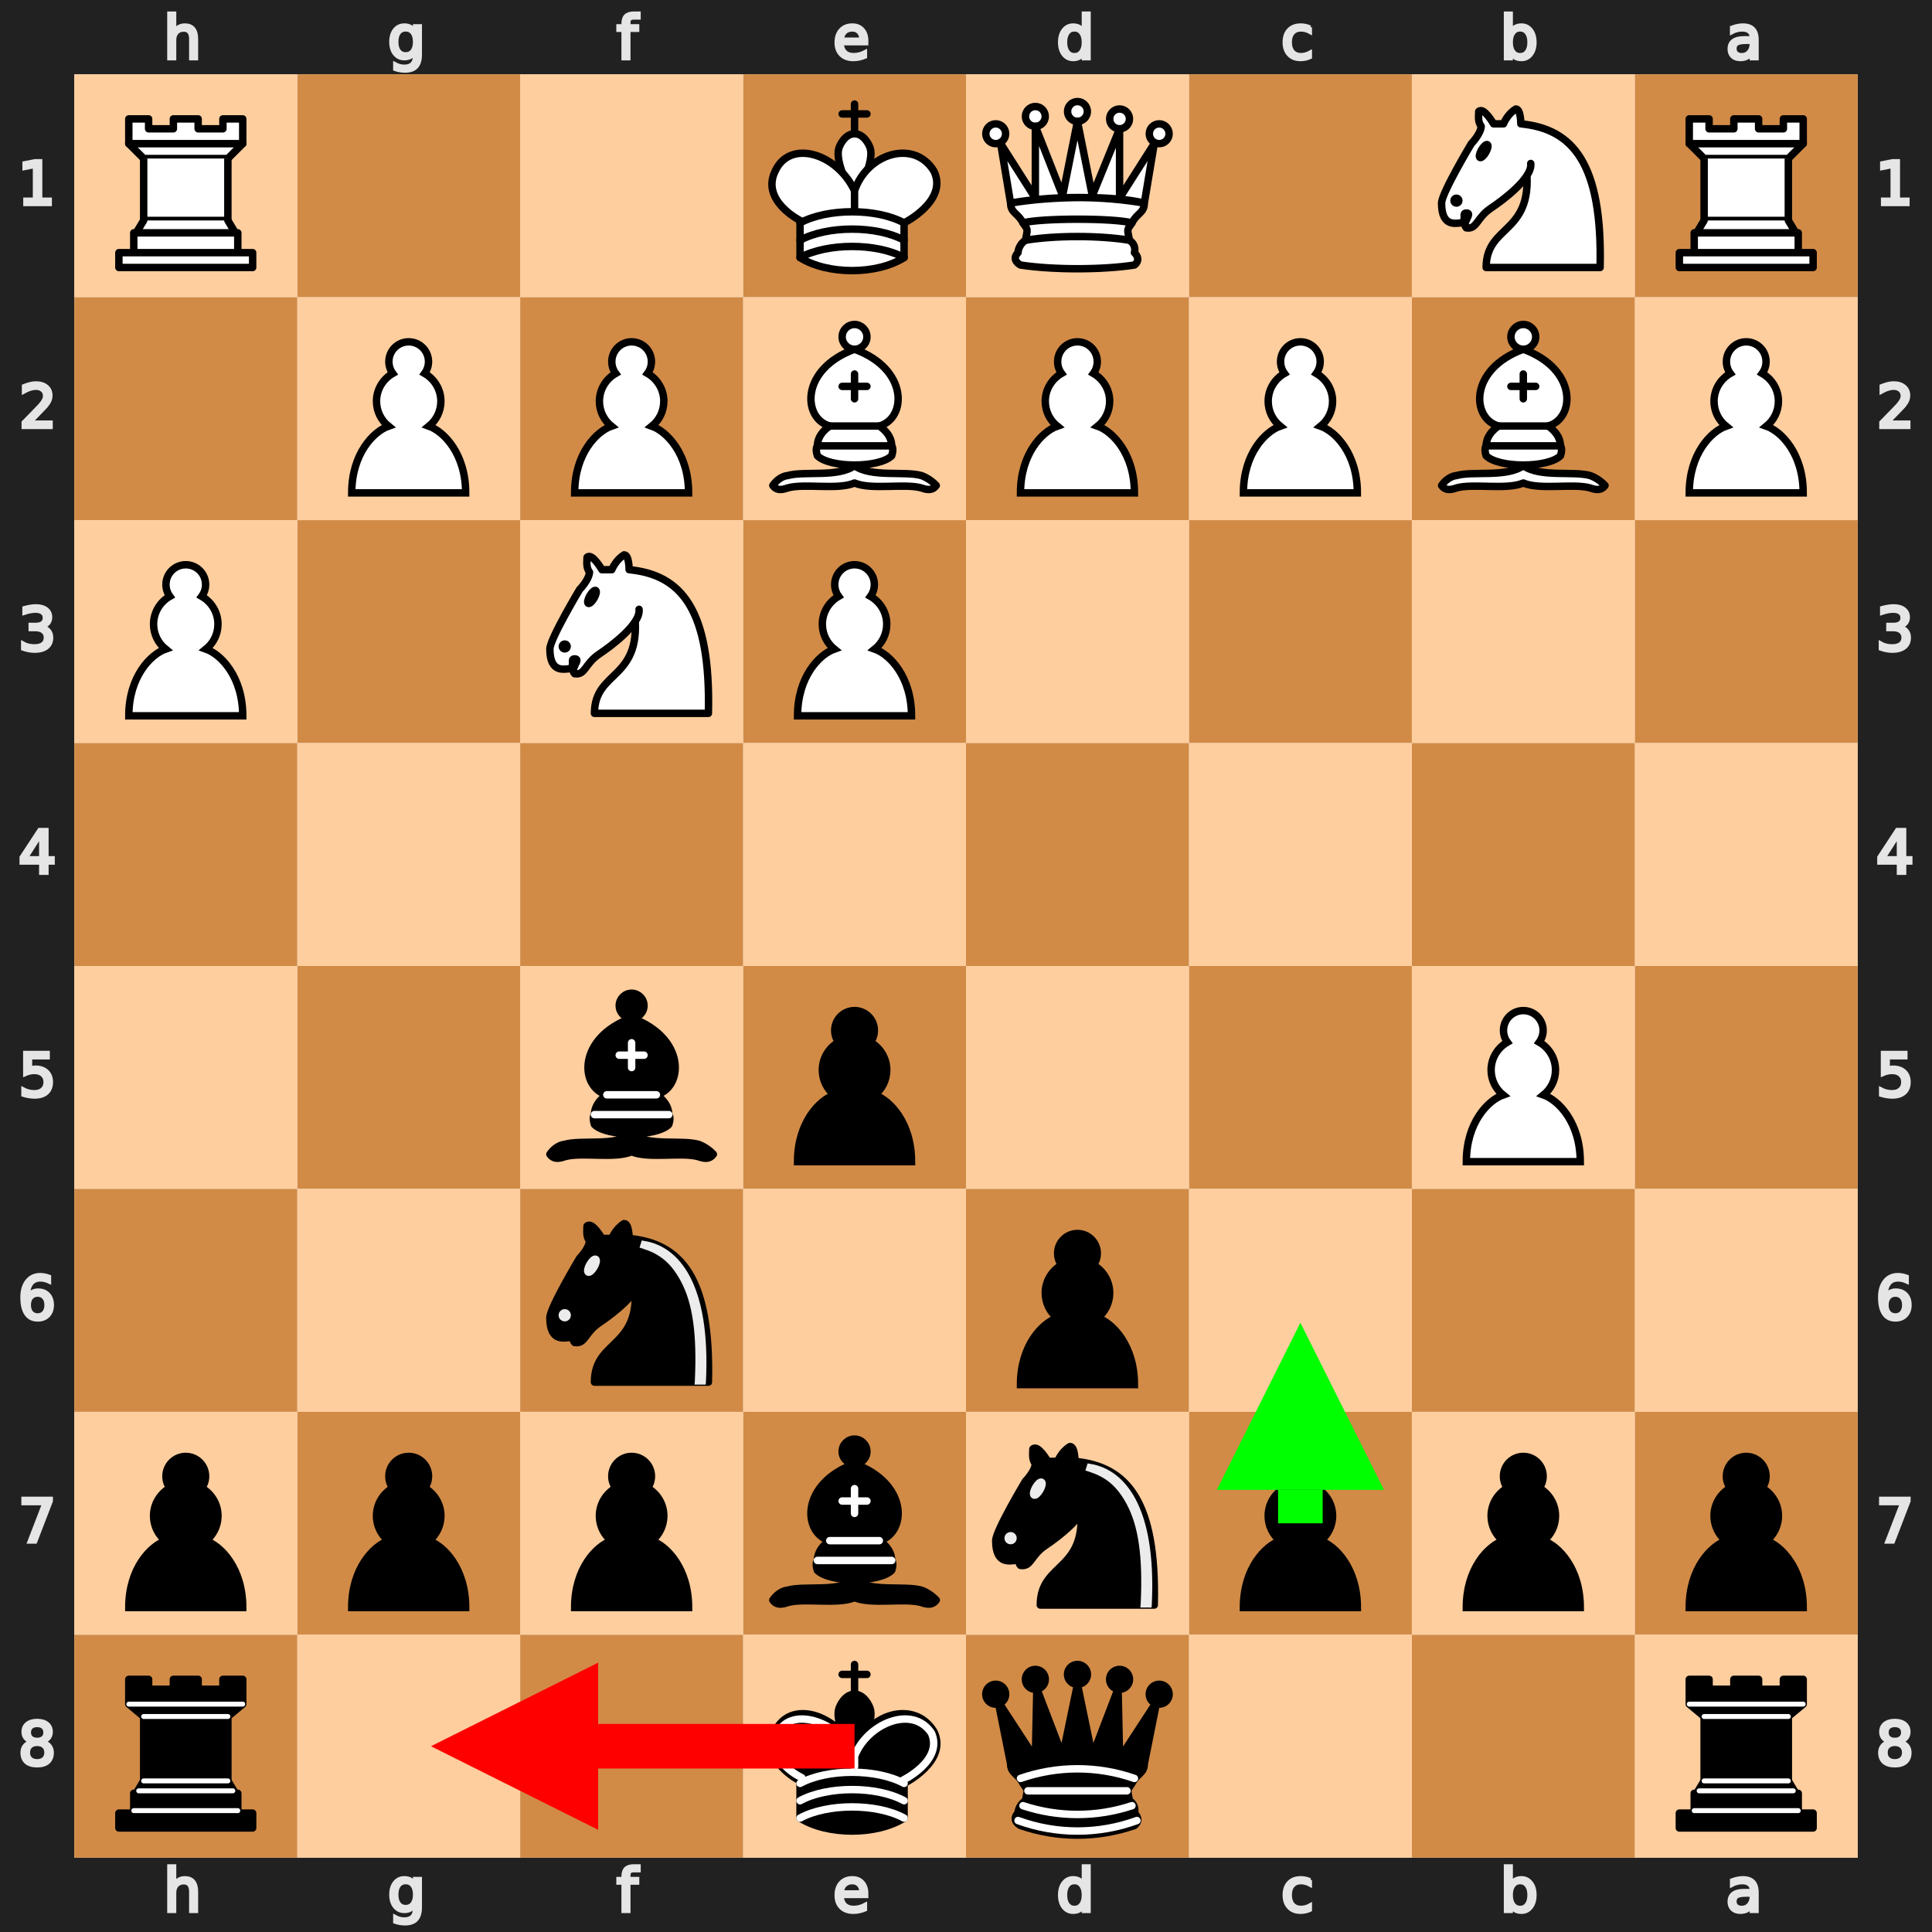
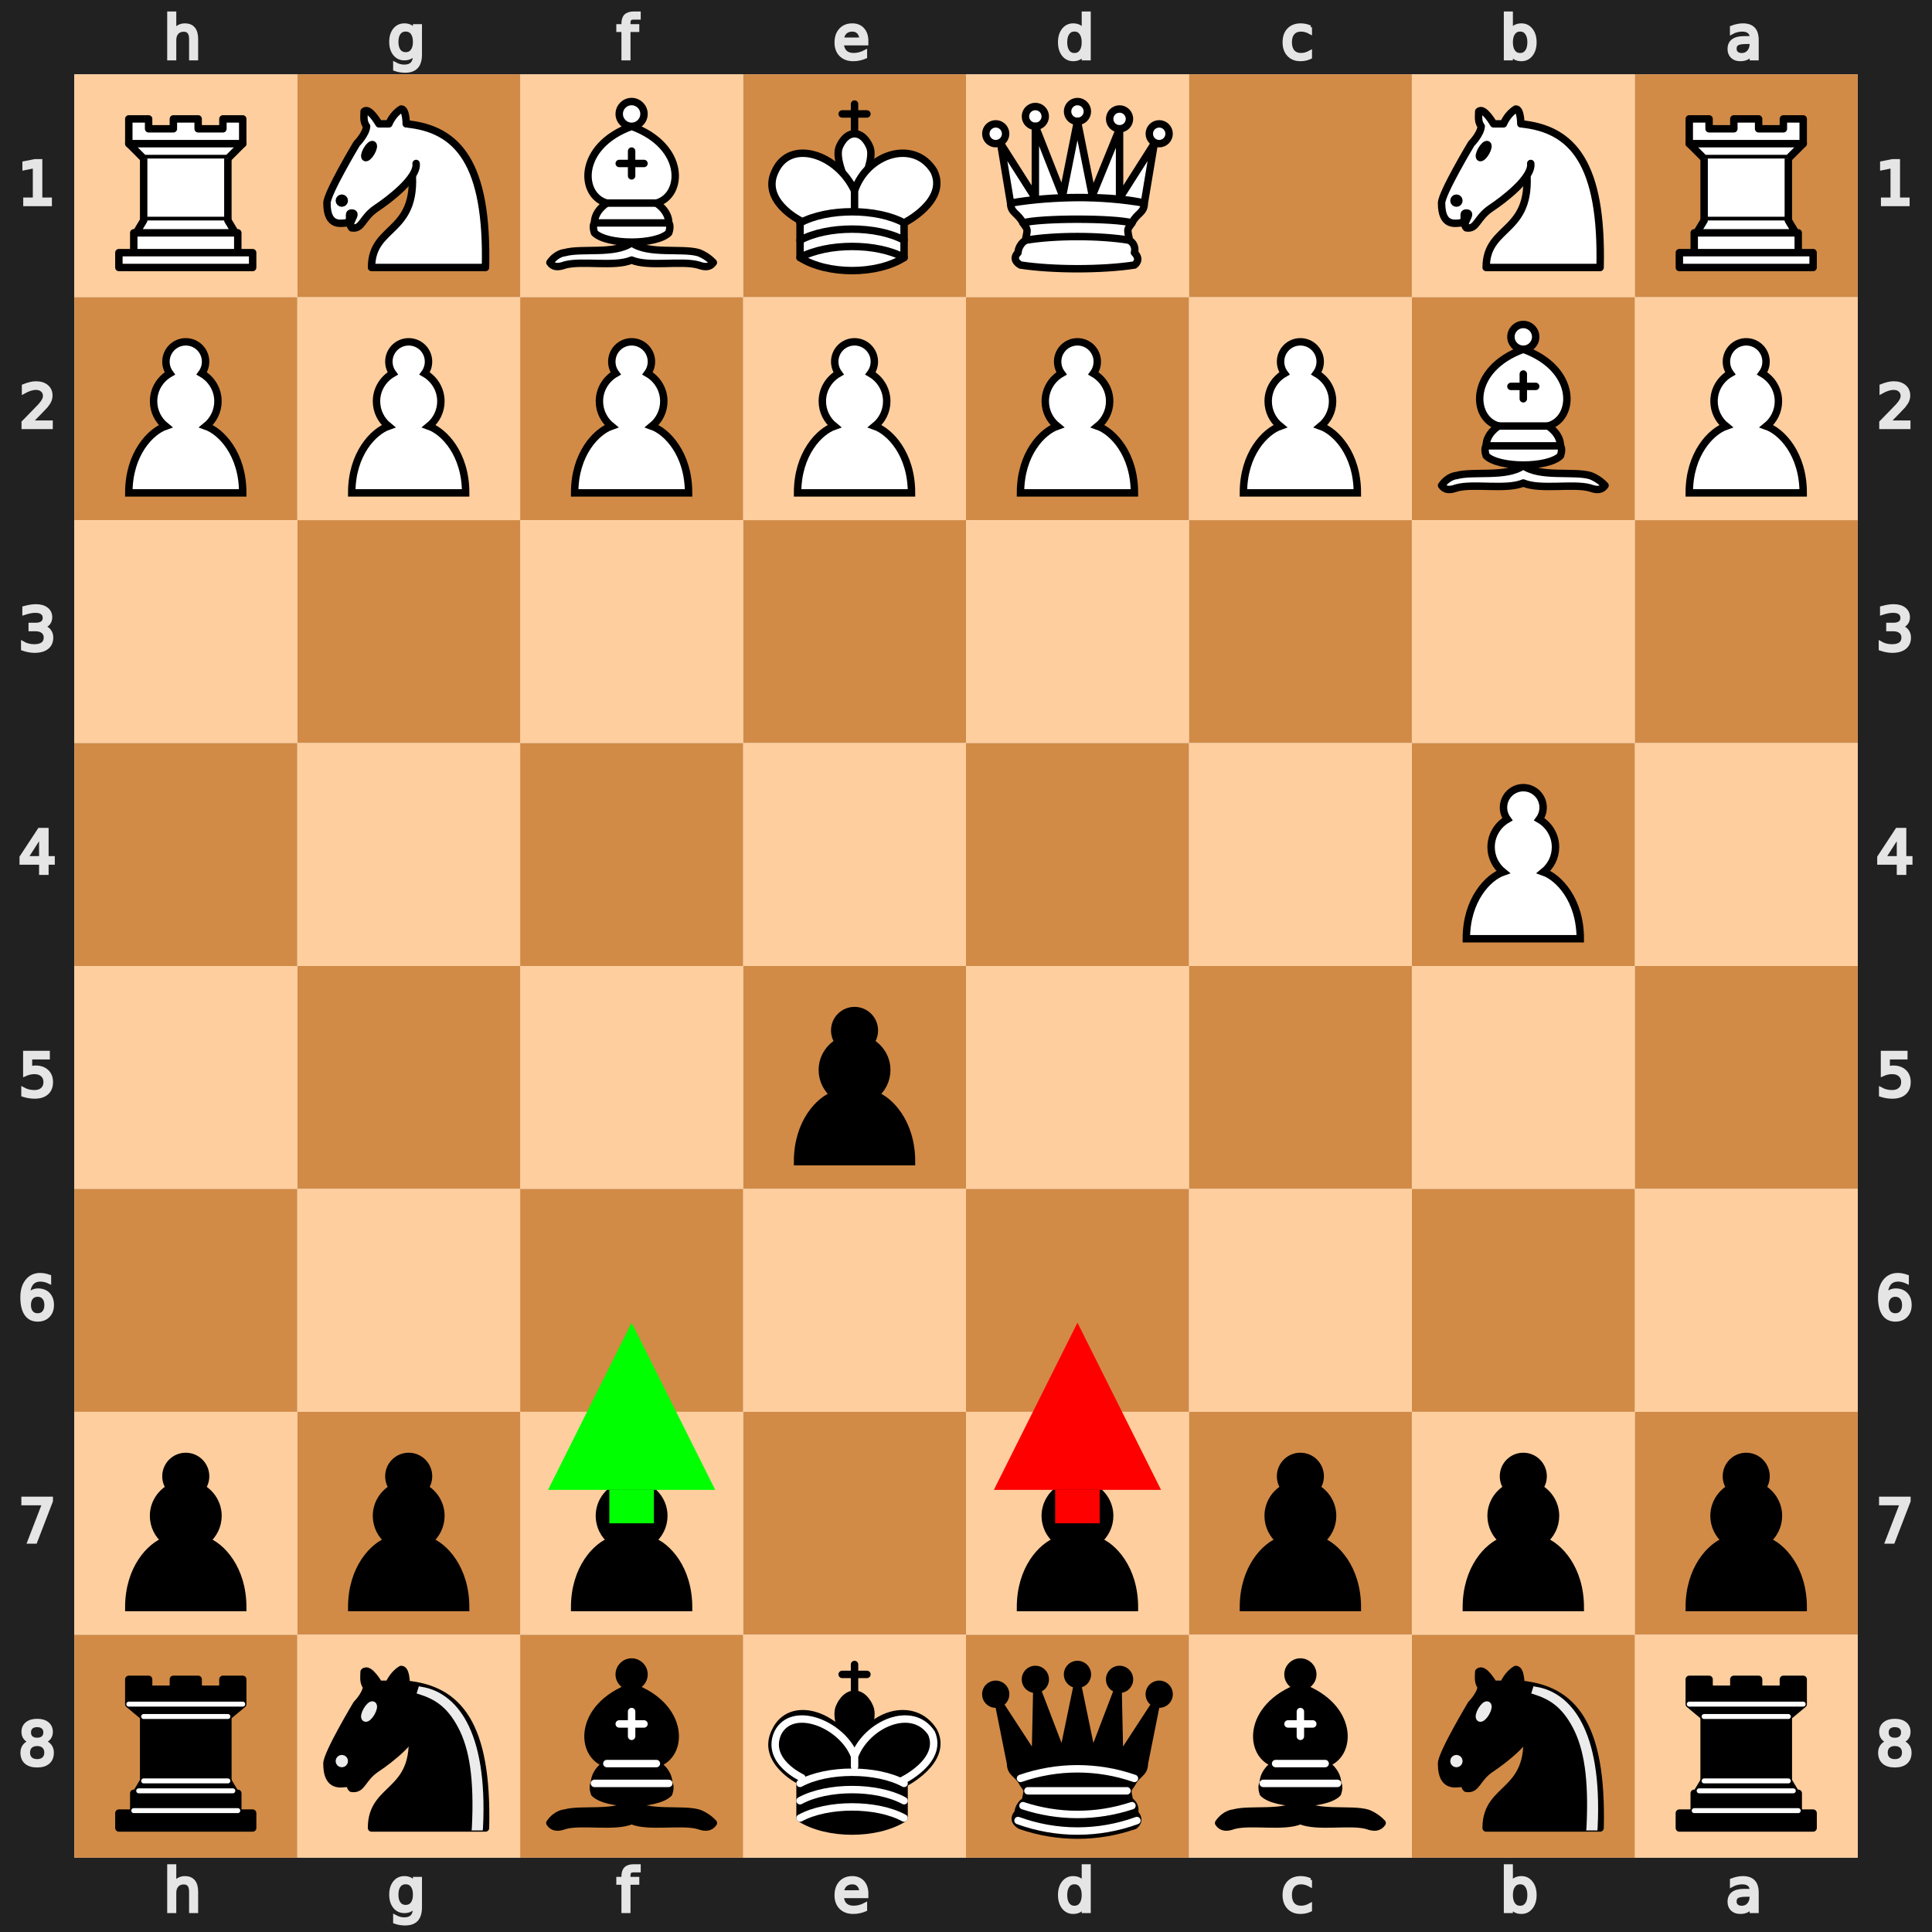
<svg xmlns="http://www.w3.org/2000/svg" xmlns:xlink="http://www.w3.org/1999/xlink" viewBox="0 0 390 390">
  <defs>
    <g id="white-pawn" class="white pawn">
      <path d="M22.5 9c-2.21 0-4 1.79-4 4 0 .89.29 1.71.78 2.38C17.33 16.5 16 18.59 16 21c0 2.03.94 3.84 2.41 5.03-3 1.06-7.41 5.55-7.41 13.47h23c0-7.92-4.41-12.41-7.41-13.47 1.47-1.19 2.41-3 2.41-5.03 0-2.41-1.33-4.5-3.28-5.62.49-.67.78-1.49.78-2.38 0-2.21-1.79-4-4-4z" fill="#fff" stroke="#000" stroke-width="1.5" stroke-linecap="round" />
    </g>
    <g id="white-knight" class="white knight" fill="none" fill-rule="evenodd" stroke="#000" stroke-width="1.5" stroke-linecap="round" stroke-linejoin="round">
      <path d="M 22,10 C 32.5,11 38.5,18 38,39 L 15,39 C 15,30 25,32.5 23,18" style="fill:#ffffff; stroke:#000000;" />
      <path d="M 24,18 C 24.38,20.91 18.45,25.37 16,27 C 13,29 13.18,31.34 11,31 C 9.958,30.06 12.41,27.96 11,28 C 10,28 11.19,29.23 10,30 C 9,30 5.997,31 6,26 C 6,24 12,14 12,14 C 12,14 13.89,12.1 14,10.5 C 13.27,9.506 13.5,8.5 13.5,7.5 C 14.5,6.5 16.5,10 16.5,10 L 18.5,10 C 18.5,10 19.28,8.008 21,7 C 22,7 22,10 22,10" style="fill:#ffffff; stroke:#000000;" />
      <path d="M 9.5 25.5 A 0.5 0.5 0 1 1 8.5,25.5 A 0.5 0.5 0 1 1 9.5 25.5 z" style="fill:#000000; stroke:#000000;" />
      <path d="M 15 15.5 A 0.5 1.5 0 1 1 14,15.5 A 0.5 1.5 0 1 1 15 15.5 z" transform="matrix(0.866,0.5,-0.5,0.866,9.693,-5.173)" style="fill:#000000; stroke:#000000;" />
    </g>
    <g id="white-bishop" class="white bishop" fill="none" fill-rule="evenodd" stroke="#000" stroke-width="1.5" stroke-linecap="round" stroke-linejoin="round">
      <g fill="#fff" stroke-linecap="butt">
        <path d="M9 36c3.39-.97 10.11.43 13.5-2 3.39 2.43 10.11 1.03 13.5 2 0 0 1.65.54 3 2-.68.97-1.65.99-3 .5-3.39-.97-10.11.46-13.5-1-3.39 1.46-10.11.03-13.5 1-1.354.49-2.323.47-3-.5 1.354-1.94 3-2 3-2zM15 32c2.5 2.5 12.5 2.5 15 0 .5-1.5 0-2 0-2 0-2.5-2.5-4-2.5-4 5.5-1.5 6-11.5-5-15.5-11 4-10.5 14-5 15.5 0 0-2.5 1.5-2.5 4 0 0-.5.5 0 2zM25 8a2.5 2.5 0 1 1-5 0 2.5 2.5 0 1 1 5 0z" />
      </g>
      <path d="M17.5 26h10M15 30h15m-7.5-14.5v5M20 18h5" stroke-linejoin="miter" />
    </g>
    <g id="white-rook" class="white rook" fill="#fff" fill-rule="evenodd" stroke="#000" stroke-width="1.5" stroke-linecap="round" stroke-linejoin="round">
      <path d="M9 39h27v-3H9v3zM12 36v-4h21v4H12zM11 14V9h4v2h5V9h5v2h5V9h4v5" stroke-linecap="butt" />
      <path d="M34 14l-3 3H14l-3-3" />
      <path d="M31 17v12.5H14V17" stroke-linecap="butt" stroke-linejoin="miter" />
      <path d="M31 29.5l1.5 2.5h-20l1.5-2.5" />
      <path d="M11 14h23" fill="none" stroke-linejoin="miter" />
    </g>
    <g id="white-queen" class="white queen" fill="#fff" fill-rule="evenodd" stroke="#000" stroke-width="1.5" stroke-linecap="round" stroke-linejoin="round">
      <path d="M8 12a2 2 0 1 1-4 0 2 2 0 1 1 4 0zM24.5 7.5a2 2 0 1 1-4 0 2 2 0 1 1 4 0zM41 12a2 2 0 1 1-4 0 2 2 0 1 1 4 0zM16 8.5a2 2 0 1 1-4 0 2 2 0 1 1 4 0zM33 9a2 2 0 1 1-4 0 2 2 0 1 1 4 0z" />
      <path d="M9 26c8.5-1.5 21-1.5 27 0l2-12-7 11V11l-5.5 13.5-3-15-3 15-5.5-14V25L7 14l2 12zM9 26c0 2 1.5 2 2.5 4 1 1.5 1 1 .5 3.5-1.5 1-1.5 2.5-1.5 2.5-1.5 1.5.5 2.5.5 2.5 6.5 1 16.5 1 23 0 0 0 1.5-1 0-2.5 0 0 .5-1.5-1-2.5-.5-2.5-.5-2 .5-3.5 1-2 2.5-2 2.5-4-8.5-1.5-18.5-1.5-27 0z" stroke-linecap="butt" />
      <path d="M11.5 30c3.5-1 18.5-1 22 0M12 33.5c6-1 15-1 21 0" fill="none" />
    </g>
    <g id="white-king" class="white king" fill="none" fill-rule="evenodd" stroke="#000" stroke-width="1.5" stroke-linecap="round" stroke-linejoin="round">
      <path d="M22.5 11.63V6M20 8h5" stroke-linejoin="miter" />
      <path d="M22.5 25s4.5-7.5 3-10.5c0 0-1-2.5-3-2.5s-3 2.5-3 2.5c-1.5 3 3 10.5 3 10.5" fill="#fff" stroke-linecap="butt" stroke-linejoin="miter" />
      <path d="M11.5 37c5.5 3.5 15.5 3.5 21 0v-7s9-4.5 6-10.5c-4-6.5-13.5-3.5-16 4V27v-3.5c-3.5-7.5-13-10.5-16-4-3 6 5 10 5 10V37z" fill="#fff" />
      <path d="M11.5 30c5.5-3 15.5-3 21 0m-21 3.5c5.5-3 15.5-3 21 0m-21 3.5c5.5-3 15.5-3 21 0" />
    </g>
    <g id="black-pawn" class="black pawn">
      <path d="M22.5 9c-2.21 0-4 1.79-4 4 0 .89.29 1.71.78 2.38C17.33 16.5 16 18.59 16 21c0 2.03.94 3.84 2.41 5.03-3 1.06-7.41 5.55-7.41 13.47h23c0-7.92-4.41-12.41-7.41-13.47 1.47-1.19 2.41-3 2.41-5.03 0-2.41-1.33-4.5-3.28-5.62.49-.67.78-1.49.78-2.38 0-2.21-1.79-4-4-4z" fill="#000" stroke="#000" stroke-width="1.5" stroke-linecap="round" />
    </g>
    <g id="black-knight" class="black knight" fill="none" fill-rule="evenodd" stroke="#000" stroke-width="1.5" stroke-linecap="round" stroke-linejoin="round">
      <path d="M 22,10 C 32.5,11 38.5,18 38,39 L 15,39 C 15,30 25,32.5 23,18" style="fill:#000000; stroke:#000000;" />
      <path d="M 24,18 C 24.38,20.91 18.45,25.37 16,27 C 13,29 13.18,31.34 11,31 C 9.958,30.06 12.41,27.96 11,28 C 10,28 11.19,29.23 10,30 C 9,30 5.997,31 6,26 C 6,24 12,14 12,14 C 12,14 13.89,12.1 14,10.5 C 13.27,9.506 13.5,8.5 13.5,7.5 C 14.5,6.5 16.5,10 16.5,10 L 18.5,10 C 18.5,10 19.28,8.008 21,7 C 22,7 22,10 22,10" style="fill:#000000; stroke:#000000;" />
      <path d="M 9.5 25.5 A 0.5 0.5 0 1 1 8.5,25.5 A 0.5 0.5 0 1 1 9.5 25.5 z" style="fill:#ececec; stroke:#ececec;" />
      <path d="M 15 15.5 A 0.5 1.5 0 1 1 14,15.5 A 0.5 1.5 0 1 1 15 15.5 z" transform="matrix(0.866,0.5,-0.5,0.866,9.693,-5.173)" style="fill:#ececec; stroke:#ececec;" />
      <path d="M 24.55,10.4 L 24.1,11.85 L 24.6,12 C 27.75,13 30.25,14.49 32.5,18.75 C 34.75,23.01 35.75,29.06 35.25,39 L 35.2,39.5 L 37.45,39.5 L 37.5,39 C 38,28.94 36.62,22.15 34.25,17.66 C 31.88,13.17 28.46,11.02 25.06,10.5 L 24.55,10.4 z " style="fill:#ececec; stroke:none;" />
    </g>
    <g id="black-bishop" class="black bishop" fill="none" fill-rule="evenodd" stroke="#000" stroke-width="1.5" stroke-linecap="round" stroke-linejoin="round">
      <path d="M9 36c3.39-.97 10.11.43 13.5-2 3.39 2.43 10.11 1.03 13.5 2 0 0 1.65.54 3 2-.68.97-1.65.99-3 .5-3.39-.97-10.11.46-13.5-1-3.39 1.46-10.11.03-13.5 1-1.354.49-2.323.47-3-.5 1.354-1.94 3-2 3-2zm6-4c2.5 2.5 12.5 2.5 15 0 .5-1.5 0-2 0-2 0-2.5-2.5-4-2.5-4 5.5-1.5 6-11.5-5-15.5-11 4-10.5 14-5 15.5 0 0-2.5 1.5-2.5 4 0 0-.5.5 0 2zM25 8a2.5 2.5 0 1 1-5 0 2.5 2.5 0 1 1 5 0z" fill="#000" stroke-linecap="butt" />
      <path d="M17.5 26h10M15 30h15m-7.5-14.5v5M20 18h5" stroke="#fff" stroke-linejoin="miter" />
    </g>
    <g id="black-rook" class="black rook" fill="#000" fill-rule="evenodd" stroke="#000" stroke-width="1.5" stroke-linecap="round" stroke-linejoin="round">
      <path d="M9 39h27v-3H9v3zM12.5 32l1.5-2.5h17l1.5 2.5h-20zM12 36v-4h21v4H12z" stroke-linecap="butt" />
      <path d="M14 29.5v-13h17v13H14z" stroke-linecap="butt" stroke-linejoin="miter" />
      <path d="M14 16.5L11 14h23l-3 2.5H14zM11 14V9h4v2h5V9h5v2h5V9h4v5H11z" stroke-linecap="butt" />
      <path d="M12 35.5h21M13 31.5h19M14 29.5h17M14 16.5h17M11 14h23" fill="none" stroke="#fff" stroke-width="1" stroke-linejoin="miter" />
    </g>
    <g id="black-queen" class="black queen" fill="#000" fill-rule="evenodd" stroke="#000" stroke-width="1.5" stroke-linecap="round" stroke-linejoin="round">
      <g fill="#000" stroke="none">
        <circle cx="6" cy="12" r="2.75" />
        <circle cx="14" cy="9" r="2.75" />
        <circle cx="22.5" cy="8" r="2.75" />
        <circle cx="31" cy="9" r="2.75" />
        <circle cx="39" cy="12" r="2.75" />
      </g>
      <path d="M9 26c8.5-1.5 21-1.5 27 0l2.5-12.5L31 25l-.3-14.1-5.2 13.6-3-14.5-3 14.5-5.2-13.6L14 25 6.5 13.5 9 26zM9 26c0 2 1.5 2 2.5 4 1 1.5 1 1 .5 3.5-1.5 1-1.5 2.5-1.5 2.5-1.5 1.5.5 2.5.5 2.5 6.5 1 16.5 1 23 0 0 0 1.5-1 0-2.5 0 0 .5-1.5-1-2.5-.5-2.5-.5-2 .5-3.5 1-2 2.5-2 2.5-4-8.5-1.5-18.5-1.5-27 0z" stroke-linecap="butt" />
      <path d="M11 38.5a35 35 1 0 0 23 0" fill="none" stroke-linecap="butt" />
      <path d="M11 29a35 35 1 0 1 23 0M12.5 31.5h20M11.5 34.5a35 35 1 0 0 22 0M10.5 37.5a35 35 1 0 0 24 0" fill="none" stroke="#fff" />
    </g>
    <g id="black-king" class="black king" fill="none" fill-rule="evenodd" stroke="#000" stroke-width="1.5" stroke-linecap="round" stroke-linejoin="round">
      <path d="M22.5 11.63V6" stroke-linejoin="miter" />
      <path d="M22.5 25s4.5-7.5 3-10.5c0 0-1-2.5-3-2.5s-3 2.5-3 2.5c-1.5 3 3 10.5 3 10.5" fill="#000" stroke-linecap="butt" stroke-linejoin="miter" />
      <path d="M11.5 37c5.5 3.5 15.5 3.5 21 0v-7s9-4.5 6-10.5c-4-6.5-13.5-3.5-16 4V27v-3.5c-3.5-7.5-13-10.5-16-4-3 6 5 10 5 10V37z" fill="#000" />
      <path d="M20 8h5" stroke-linejoin="miter" />
      <path d="M32 29.5s8.5-4 6.03-9.65C34.15 14 25 18 22.5 24.5l.01 2.1-.01-2.1C20 18 9.906 14 6.997 19.85c-2.497 5.65 4.853 9 4.853 9M11.5 30c5.5-3 15.5-3 21 0m-21 3.5c5.5-3 15.5-3 21 0m-21 3.5c5.5-3 15.5-3 21 0" stroke="#fff" />
    </g>
  </defs>
  <rect x="7.5" y="7.5" width="375" height="375" fill="none" stroke="#212121" stroke-width="15" />
  <g transform="translate(335, 1) scale(0.75, 0.75)" fill="#e5e5e5" stroke="#e5e5e5">
    <path d="M23.328 10.016q-1.742 0-2.414.398-.672.398-.672 1.36 0 .765.5 1.218.508.445 1.375.445 1.196 0 1.914-.843.727-.852.727-2.258v-.32zm2.867-.594v4.992h-1.437v-1.328q-.492.797-1.227 1.18-.734.375-1.797.375-1.343 0-2.14-.75-.79-.758-.79-2.024 0-1.476.985-2.226.992-.75 2.953-.75h2.016V8.75q0-.992-.656-1.531-.649-.547-1.829-.547-.75 0-1.46.18-.711.18-1.368.539V6.062q.79-.304 1.532-.453.742-.156 1.445-.156 1.898 0 2.836.984.937.985.937 2.985z" />
  </g>
  <g transform="translate(335, 375) scale(0.75, 0.75)" fill="#e5e5e5" stroke="#e5e5e5">
    <path d="M23.328 10.016q-1.742 0-2.414.398-.672.398-.672 1.36 0 .765.5 1.218.508.445 1.375.445 1.196 0 1.914-.843.727-.852.727-2.258v-.32zm2.867-.594v4.992h-1.437v-1.328q-.492.797-1.227 1.18-.734.375-1.797.375-1.343 0-2.14-.75-.79-.758-.79-2.024 0-1.476.985-2.226.992-.75 2.953-.75h2.016V8.75q0-.992-.656-1.531-.649-.547-1.829-.547-.75 0-1.46.18-.711.18-1.368.539V6.062q.79-.304 1.532-.453.742-.156 1.445-.156 1.898 0 2.836.984.937.985.937 2.985z" />
  </g>
  <g transform="translate(290, 1) scale(0.75, 0.75)" fill="#e5e5e5" stroke="#e5e5e5">
    <path d="M24.922 10.047q0-1.586-.656-2.485-.649-.906-1.79-.906-1.14 0-1.796.906-.649.899-.649 2.485 0 1.586.649 2.492.656.898 1.797.898 1.14 0 1.789-.898.656-.906.656-2.492zm-4.89-3.055q.452-.781 1.14-1.156.695-.383 1.656-.383 1.594 0 2.586 1.266 1 1.265 1 3.328 0 2.062-1 3.328-.992 1.266-2.586 1.266-.96 0-1.656-.375-.688-.383-1.14-1.164v1.312h-1.446V2.258h1.445z" />
  </g>
  <g transform="translate(290, 375) scale(0.75, 0.75)" fill="#e5e5e5" stroke="#e5e5e5">
    <path d="M24.922 10.047q0-1.586-.656-2.485-.649-.906-1.79-.906-1.14 0-1.796.906-.649.899-.649 2.485 0 1.586.649 2.492.656.898 1.797.898 1.14 0 1.789-.898.656-.906.656-2.492zm-4.89-3.055q.452-.781 1.14-1.156.695-.383 1.656-.383 1.594 0 2.586 1.266 1 1.265 1 3.328 0 2.062-1 3.328-.992 1.266-2.586 1.266-.96 0-1.656-.375-.688-.383-1.14-1.164v1.312h-1.446V2.258h1.445z" />
  </g>
  <g transform="translate(245, 1) scale(0.75, 0.75)" fill="#e5e5e5" stroke="#e5e5e5">
    <path d="M25.96 6v1.344q-.608-.336-1.226-.5-.609-.172-1.234-.172-1.398 0-2.172.89-.773.883-.773 2.485 0 1.601.773 2.492.774.883 2.172.883.625 0 1.234-.164.618-.172 1.227-.508v1.328q-.602.281-1.25.422-.64.14-1.367.14-1.977 0-3.14-1.242-1.165-1.242-1.165-3.351 0-2.14 1.172-3.367 1.18-1.227 3.227-1.227.664 0 1.296.14.633.134 1.227.407z" />
  </g>
  <g transform="translate(245, 375) scale(0.75, 0.75)" fill="#e5e5e5" stroke="#e5e5e5">
    <path d="M25.96 6v1.344q-.608-.336-1.226-.5-.609-.172-1.234-.172-1.398 0-2.172.89-.773.883-.773 2.485 0 1.601.773 2.492.774.883 2.172.883.625 0 1.234-.164.618-.172 1.227-.508v1.328q-.602.281-1.25.422-.64.14-1.367.14-1.977 0-3.14-1.242-1.165-1.242-1.165-3.351 0-2.14 1.172-3.367 1.18-1.227 3.227-1.227.664 0 1.296.14.633.134 1.227.407z" />
  </g>
  <g transform="translate(200, 1) scale(0.75, 0.75)" fill="#e5e5e5" stroke="#e5e5e5">
    <path d="M24.973 6.992V2.258h1.437v12.156h-1.437v-1.312q-.453.78-1.149 1.164-.687.375-1.656.375-1.586 0-2.586-1.266-.992-1.266-.992-3.328 0-2.063.992-3.328 1-1.266 2.586-1.266.969 0 1.656.383.696.375 1.149 1.156zm-4.899 3.055q0 1.586.649 2.492.656.898 1.797.898 1.14 0 1.796-.898.657-.906.657-2.492 0-1.586-.657-2.485-.656-.906-1.796-.906-1.141 0-1.797.906-.649.899-.649 2.485z" />
  </g>
  <g transform="translate(200, 375) scale(0.75, 0.75)" fill="#e5e5e5" stroke="#e5e5e5">
    <path d="M24.973 6.992V2.258h1.437v12.156h-1.437v-1.312q-.453.78-1.149 1.164-.687.375-1.656.375-1.586 0-2.586-1.266-.992-1.266-.992-3.328 0-2.063.992-3.328 1-1.266 2.586-1.266.969 0 1.656.383.696.375 1.149 1.156zm-4.899 3.055q0 1.586.649 2.492.656.898 1.797.898 1.14 0 1.796-.898.657-.906.657-2.492 0-1.586-.657-2.485-.656-.906-1.796-.906-1.141 0-1.797.906-.649.899-.649 2.485z" />
  </g>
  <g transform="translate(155, 1) scale(0.75, 0.75)" fill="#e5e5e5" stroke="#e5e5e5">
    <path d="M26.555 9.68v.703h-6.61q.094 1.484.89 2.265.806.774 2.235.774.828 0 1.602-.203.781-.203 1.547-.61v1.36q-.774.328-1.586.5-.813.172-1.649.172-2.093 0-3.32-1.22-1.219-1.218-1.219-3.296 0-2.148 1.157-3.406 1.164-1.266 3.132-1.266 1.766 0 2.79 1.14 1.03 1.134 1.03 3.087zm-1.438-.422q-.015-1.18-.664-1.883-.64-.703-1.703-.703-1.203 0-1.93.68-.718.68-.828 1.914z" />
  </g>
  <g transform="translate(155, 375) scale(0.75, 0.75)" fill="#e5e5e5" stroke="#e5e5e5">
    <path d="M26.555 9.68v.703h-6.61q.094 1.484.89 2.265.806.774 2.235.774.828 0 1.602-.203.781-.203 1.547-.61v1.36q-.774.328-1.586.5-.813.172-1.649.172-2.093 0-3.32-1.22-1.219-1.218-1.219-3.296 0-2.148 1.157-3.406 1.164-1.266 3.132-1.266 1.766 0 2.79 1.14 1.03 1.134 1.03 3.087zm-1.438-.422q-.015-1.18-.664-1.883-.64-.703-1.703-.703-1.203 0-1.93.68-.718.68-.828 1.914z" />
  </g>
  <g transform="translate(110, 1) scale(0.75, 0.75)" fill="#e5e5e5" stroke="#e5e5e5">
    <path d="M25.285 2.258v1.195H23.91q-.773 0-1.078.313-.297.312-.297 1.125v.773h2.367v1.117h-2.367v7.633H21.09V6.781h-1.375V5.664h1.375v-.61q0-1.46.68-2.124.68-.672 2.156-.672z" />
  </g>
  <g transform="translate(110, 375) scale(0.75, 0.75)" fill="#e5e5e5" stroke="#e5e5e5">
    <path d="M25.285 2.258v1.195H23.91q-.773 0-1.078.313-.297.312-.297 1.125v.773h2.367v1.117h-2.367v7.633H21.09V6.781h-1.375V5.664h1.375v-.61q0-1.46.68-2.124.68-.672 2.156-.672z" />
  </g>
  <g transform="translate(65, 1) scale(0.75, 0.75)" fill="#e5e5e5" stroke="#e5e5e5">
    <path d="M24.973 9.937q0-1.562-.649-2.421-.64-.86-1.804-.86-1.157 0-1.805.86-.64.859-.64 2.421 0 1.555.64 2.415.648.859 1.805.859 1.164 0 1.804-.86.649-.859.649-2.414zm1.437 3.391q0 2.234-.992 3.32-.992 1.094-3.04 1.094-.757 0-1.429-.117-.672-.11-1.304-.344v-1.398q.632.344 1.25.508.617.164 1.257.164 1.414 0 2.118-.743.703-.734.703-2.226v-.711q-.446.773-1.141 1.156-.695.383-1.664.383-1.61 0-2.594-1.227-.984-1.226-.984-3.25 0-2.03.984-3.257.985-1.227 2.594-1.227.969 0 1.664.383t1.14 1.156V5.664h1.438z" />
  </g>
  <g transform="translate(65, 375) scale(0.75, 0.75)" fill="#e5e5e5" stroke="#e5e5e5">
    <path d="M24.973 9.937q0-1.562-.649-2.421-.64-.86-1.804-.86-1.157 0-1.805.86-.64.859-.64 2.421 0 1.555.64 2.415.648.859 1.805.859 1.164 0 1.804-.86.649-.859.649-2.414zm1.437 3.391q0 2.234-.992 3.32-.992 1.094-3.04 1.094-.757 0-1.429-.117-.672-.11-1.304-.344v-1.398q.632.344 1.25.508.617.164 1.257.164 1.414 0 2.118-.743.703-.734.703-2.226v-.711q-.446.773-1.141 1.156-.695.383-1.664.383-1.61 0-2.594-1.227-.984-1.226-.984-3.25 0-2.03.984-3.257.985-1.227 2.594-1.227.969 0 1.664.383t1.14 1.156V5.664h1.438z" />
  </g>
  <g transform="translate(20, 1) scale(0.75, 0.75)" fill="#e5e5e5" stroke="#e5e5e5">
    <path d="M26.164 9.133v5.281h-1.437V9.18q0-1.243-.485-1.86-.484-.617-1.453-.617-1.164 0-1.836.742-.672.742-.672 2.024v4.945h-1.445V2.258h1.445v4.765q.516-.789 1.211-1.18.703-.39 1.617-.39 1.508 0 2.282.938.773.93.773 2.742z" />
  </g>
  <g transform="translate(20, 375) scale(0.75, 0.75)" fill="#e5e5e5" stroke="#e5e5e5">
    <path d="M26.164 9.133v5.281h-1.437V9.18q0-1.243-.485-1.86-.484-.617-1.453-.617-1.164 0-1.836.742-.672.742-.672 2.024v4.945h-1.445V2.258h1.445v4.765q.516-.789 1.211-1.18.703-.39 1.617-.39 1.508 0 2.282.938.773.93.773 2.742z" />
  </g>
  <g transform="translate(0, 20) scale(0.75, 0.75)" fill="#e5e5e5" stroke="#e5e5e5">
    <path d="M6.754 26.996h2.578v-8.898l-2.805.562v-1.437l2.79-.563h1.578v10.336h2.578v1.328h-6.72z" />
  </g>
  <g transform="translate(375, 20) scale(0.75, 0.75)" fill="#e5e5e5" stroke="#e5e5e5">
    <path d="M6.754 26.996h2.578v-8.898l-2.805.562v-1.437l2.79-.563h1.578v10.336h2.578v1.328h-6.72z" />
  </g>
  <g transform="translate(0, 65) scale(0.75, 0.75)" fill="#e5e5e5" stroke="#e5e5e5">
    <path d="M8.195 26.996h5.508v1.328H6.297v-1.328q.898-.93 2.445-2.492 1.555-1.57 1.953-2.024.758-.851 1.055-1.437.305-.594.305-1.164 0-.93-.657-1.516-.648-.586-1.695-.586-.742 0-1.57.258-.82.258-1.758.781v-1.593q.953-.383 1.781-.578.828-.196 1.516-.196 1.812 0 2.89.906 1.079.907 1.079 2.422 0 .72-.274 1.368-.265.64-.976 1.515-.196.227-1.243 1.313-1.046 1.078-2.953 3.023z" />
  </g>
  <g transform="translate(375, 65) scale(0.75, 0.75)" fill="#e5e5e5" stroke="#e5e5e5">
    <path d="M8.195 26.996h5.508v1.328H6.297v-1.328q.898-.93 2.445-2.492 1.555-1.57 1.953-2.024.758-.851 1.055-1.437.305-.594.305-1.164 0-.93-.657-1.516-.648-.586-1.695-.586-.742 0-1.57.258-.82.258-1.758.781v-1.593q.953-.383 1.781-.578.828-.196 1.516-.196 1.812 0 2.89.906 1.079.907 1.079 2.422 0 .72-.274 1.368-.265.64-.976 1.515-.196.227-1.243 1.313-1.046 1.078-2.953 3.023z" />
  </g>
  <g transform="translate(0, 110) scale(0.75, 0.75)" fill="#e5e5e5" stroke="#e5e5e5">
    <path d="M11.434 22.035q1.132.242 1.765 1.008.64.766.64 1.89 0 1.727-1.187 2.672-1.187.946-3.375.946-.734 0-1.515-.149-.774-.14-1.602-.43V26.45q.656.383 1.438.578.78.196 1.632.196 1.485 0 2.258-.586.782-.586.782-1.703 0-1.032-.727-1.61-.719-.586-2.008-.586h-1.36v-1.297h1.423q1.164 0 1.78-.46.618-.47.618-1.344 0-.899-.64-1.375-.633-.485-1.82-.485-.65 0-1.391.141-.743.14-1.633.437V16.95q.898-.25 1.68-.375.788-.125 1.484-.125 1.797 0 2.844.82 1.046.813 1.046 2.204 0 .968-.554 1.64-.555.664-1.578.922z" />
  </g>
  <g transform="translate(375, 110) scale(0.75, 0.75)" fill="#e5e5e5" stroke="#e5e5e5">
    <path d="M11.434 22.035q1.132.242 1.765 1.008.64.766.64 1.89 0 1.727-1.187 2.672-1.187.946-3.375.946-.734 0-1.515-.149-.774-.14-1.602-.43V26.45q.656.383 1.438.578.78.196 1.632.196 1.485 0 2.258-.586.782-.586.782-1.703 0-1.032-.727-1.61-.719-.586-2.008-.586h-1.36v-1.297h1.423q1.164 0 1.78-.46.618-.47.618-1.344 0-.899-.64-1.375-.633-.485-1.82-.485-.65 0-1.391.141-.743.14-1.633.437V16.95q.898-.25 1.68-.375.788-.125 1.484-.125 1.797 0 2.844.82 1.046.813 1.046 2.204 0 .968-.554 1.64-.555.664-1.578.922z" />
  </g>
  <g transform="translate(0, 155) scale(0.75, 0.75)" fill="#e5e5e5" stroke="#e5e5e5">
    <path d="M11.016 18.035L7.03 24.262h3.985zm-.414-1.375h1.984v7.602h1.664v1.312h-1.664v2.75h-1.57v-2.75H5.75v-1.523z" />
  </g>
  <g transform="translate(375, 155) scale(0.75, 0.75)" fill="#e5e5e5" stroke="#e5e5e5">
    <path d="M11.016 18.035L7.03 24.262h3.985zm-.414-1.375h1.984v7.602h1.664v1.312h-1.664v2.75h-1.57v-2.75H5.75v-1.523z" />
  </g>
  <g transform="translate(0, 200) scale(0.75, 0.75)" fill="#e5e5e5" stroke="#e5e5e5">
    <path d="M6.719 16.66h6.195v1.328h-4.75v2.86q.344-.118.688-.172.343-.063.687-.063 1.953 0 3.094 1.07 1.14 1.07 1.14 2.899 0 1.883-1.171 2.93-1.172 1.039-3.305 1.039-.735 0-1.5-.125-.758-.125-1.57-.375v-1.586q.703.383 1.453.57.75.188 1.586.188 1.351 0 2.14-.711.79-.711.79-1.93 0-1.219-.79-1.93-.789-.71-2.14-.71-.633 0-1.266.14-.625.14-1.281.438z" />
  </g>
  <g transform="translate(375, 200) scale(0.75, 0.75)" fill="#e5e5e5" stroke="#e5e5e5">
    <path d="M6.719 16.66h6.195v1.328h-4.75v2.86q.344-.118.688-.172.343-.063.687-.063 1.953 0 3.094 1.07 1.14 1.07 1.14 2.899 0 1.883-1.171 2.93-1.172 1.039-3.305 1.039-.735 0-1.5-.125-.758-.125-1.57-.375v-1.586q.703.383 1.453.57.75.188 1.586.188 1.351 0 2.14-.711.79-.711.79-1.93 0-1.219-.79-1.93-.789-.71-2.14-.71-.633 0-1.266.14-.625.14-1.281.438z" />
  </g>
  <g transform="translate(0, 245) scale(0.75, 0.75)" fill="#e5e5e5" stroke="#e5e5e5">
    <path d="M10.137 21.863q-1.063 0-1.688.727-.617.726-.617 1.992 0 1.258.617 1.992.625.727 1.688.727 1.062 0 1.68-.727.624-.734.624-1.992 0-1.266-.625-1.992-.617-.727-1.68-.727zm3.133-4.945v1.437q-.594-.28-1.204-.43-.601-.148-1.195-.148-1.562 0-2.39 1.055-.82 1.055-.938 3.188.46-.68 1.156-1.04.696-.367 1.531-.367 1.758 0 2.774 1.07 1.023 1.063 1.023 2.899 0 1.797-1.062 2.883-1.063 1.086-2.828 1.086-2.024 0-3.094-1.547-1.07-1.555-1.07-4.5 0-2.766 1.312-4.406 1.313-1.649 3.524-1.649.593 0 1.195.117.61.118 1.266.352z" />
  </g>
  <g transform="translate(375, 245) scale(0.75, 0.75)" fill="#e5e5e5" stroke="#e5e5e5">
    <path d="M10.137 21.863q-1.063 0-1.688.727-.617.726-.617 1.992 0 1.258.617 1.992.625.727 1.688.727 1.062 0 1.68-.727.624-.734.624-1.992 0-1.266-.625-1.992-.617-.727-1.68-.727zm3.133-4.945v1.437q-.594-.28-1.204-.43-.601-.148-1.195-.148-1.562 0-2.39 1.055-.82 1.055-.938 3.188.46-.68 1.156-1.04.696-.367 1.531-.367 1.758 0 2.774 1.07 1.023 1.063 1.023 2.899 0 1.797-1.062 2.883-1.063 1.086-2.828 1.086-2.024 0-3.094-1.547-1.07-1.555-1.07-4.5 0-2.766 1.312-4.406 1.313-1.649 3.524-1.649.593 0 1.195.117.61.118 1.266.352z" />
  </g>
  <g transform="translate(0, 290) scale(0.75, 0.75)" fill="#e5e5e5" stroke="#e5e5e5">
    <path d="M6.25 16.66h7.5v.672L9.516 28.324H7.867l3.985-10.336H6.25z" />
  </g>
  <g transform="translate(375, 290) scale(0.75, 0.75)" fill="#e5e5e5" stroke="#e5e5e5">
    <path d="M6.25 16.66h7.5v.672L9.516 28.324H7.867l3.985-10.336H6.25z" />
  </g>
  <g transform="translate(0, 335) scale(0.75, 0.75)" fill="#e5e5e5" stroke="#e5e5e5">
    <path d="M10 22.785q-1.125 0-1.773.602-.641.601-.641 1.656t.64 1.656q.649.602 1.774.602t1.773-.602q.649-.61.649-1.656 0-1.055-.649-1.656-.64-.602-1.773-.602zm-1.578-.672q-1.016-.25-1.586-.945-.563-.695-.563-1.695 0-1.399.993-2.211 1-.813 2.734-.813 1.742 0 2.734.813.993.812.993 2.21 0 1-.57 1.696-.563.695-1.571.945 1.14.266 1.773 1.04.641.773.641 1.89 0 1.695-1.04 2.602-1.03.906-2.96.906t-2.969-.906Q6 26.738 6 25.043q0-1.117.64-1.89.641-.774 1.782-1.04zm-.578-2.492q0 .906.562 1.414.57.508 1.594.508 1.016 0 1.586-.508.578-.508.578-1.414 0-.906-.578-1.414-.57-.508-1.586-.508-1.023 0-1.594.508-.562.508-.562 1.414z" />
  </g>
  <g transform="translate(375, 335) scale(0.75, 0.75)" fill="#e5e5e5" stroke="#e5e5e5">
    <path d="M10 22.785q-1.125 0-1.773.602-.641.601-.641 1.656t.64 1.656q.649.602 1.774.602t1.773-.602q.649-.61.649-1.656 0-1.055-.649-1.656-.64-.602-1.773-.602zm-1.578-.672q-1.016-.25-1.586-.945-.563-.695-.563-1.695 0-1.399.993-2.211 1-.813 2.734-.813 1.742 0 2.734.813.993.812.993 2.21 0 1-.57 1.696-.563.695-1.571.945 1.14.266 1.773 1.04.641.773.641 1.89 0 1.695-1.04 2.602-1.03.906-2.96.906t-2.969-.906Q6 26.738 6 25.043q0-1.117.64-1.89.641-.774 1.782-1.04zm-.578-2.492q0 .906.562 1.414.57.508 1.594.508 1.016 0 1.586-.508.578-.508.578-1.414 0-.906-.578-1.414-.57-.508-1.586-.508-1.023 0-1.594.508-.562.508-.562 1.414z" />
  </g>
  <rect x="330" y="15" width="45" height="45" class="square dark a1" stroke="none" fill="#d18b47" />
  <rect x="285" y="15" width="45" height="45" class="square light b1" stroke="none" fill="#ffce9e" />
  <rect x="240" y="15" width="45" height="45" class="square dark c1" stroke="none" fill="#d18b47" />
  <rect x="195" y="15" width="45" height="45" class="square light d1" stroke="none" fill="#ffce9e" />
  <rect x="150" y="15" width="45" height="45" class="square dark e1" stroke="none" fill="#d18b47" />
  <rect x="105" y="15" width="45" height="45" class="square light f1" stroke="none" fill="#ffce9e" />
  <rect x="60" y="15" width="45" height="45" class="square dark g1" stroke="none" fill="#d18b47" />
  <rect x="15" y="15" width="45" height="45" class="square light h1" stroke="none" fill="#ffce9e" />
  <rect x="330" y="60" width="45" height="45" class="square light a2" stroke="none" fill="#ffce9e" />
  <rect x="285" y="60" width="45" height="45" class="square dark b2" stroke="none" fill="#d18b47" />
  <rect x="240" y="60" width="45" height="45" class="square light c2" stroke="none" fill="#ffce9e" />
  <rect x="195" y="60" width="45" height="45" class="square dark d2" stroke="none" fill="#d18b47" />
  <rect x="150" y="60" width="45" height="45" class="square light e2" stroke="none" fill="#ffce9e" />
  <rect x="105" y="60" width="45" height="45" class="square dark f2" stroke="none" fill="#d18b47" />
  <rect x="60" y="60" width="45" height="45" class="square light g2" stroke="none" fill="#ffce9e" />
  <rect x="15" y="60" width="45" height="45" class="square dark h2" stroke="none" fill="#d18b47" />
  <rect x="330" y="105" width="45" height="45" class="square dark a3" stroke="none" fill="#d18b47" />
  <rect x="285" y="105" width="45" height="45" class="square light b3" stroke="none" fill="#ffce9e" />
  <rect x="240" y="105" width="45" height="45" class="square dark c3" stroke="none" fill="#d18b47" />
  <rect x="195" y="105" width="45" height="45" class="square light d3" stroke="none" fill="#ffce9e" />
  <rect x="150" y="105" width="45" height="45" class="square dark e3" stroke="none" fill="#d18b47" />
  <rect x="105" y="105" width="45" height="45" class="square light f3" stroke="none" fill="#ffce9e" />
  <rect x="60" y="105" width="45" height="45" class="square dark g3" stroke="none" fill="#d18b47" />
  <rect x="15" y="105" width="45" height="45" class="square light h3" stroke="none" fill="#ffce9e" />
  <rect x="330" y="150" width="45" height="45" class="square light a4" stroke="none" fill="#ffce9e" />
  <rect x="285" y="150" width="45" height="45" class="square dark b4" stroke="none" fill="#d18b47" />
  <rect x="240" y="150" width="45" height="45" class="square light c4" stroke="none" fill="#ffce9e" />
  <rect x="195" y="150" width="45" height="45" class="square dark d4" stroke="none" fill="#d18b47" />
  <rect x="150" y="150" width="45" height="45" class="square light e4" stroke="none" fill="#ffce9e" />
  <rect x="105" y="150" width="45" height="45" class="square dark f4" stroke="none" fill="#d18b47" />
  <rect x="60" y="150" width="45" height="45" class="square light g4" stroke="none" fill="#ffce9e" />
  <rect x="15" y="150" width="45" height="45" class="square dark h4" stroke="none" fill="#d18b47" />
  <rect x="330" y="195" width="45" height="45" class="square dark a5" stroke="none" fill="#d18b47" />
  <rect x="285" y="195" width="45" height="45" class="square light b5" stroke="none" fill="#ffce9e" />
  <rect x="240" y="195" width="45" height="45" class="square dark c5" stroke="none" fill="#d18b47" />
  <rect x="195" y="195" width="45" height="45" class="square light d5" stroke="none" fill="#ffce9e" />
  <rect x="150" y="195" width="45" height="45" class="square dark e5" stroke="none" fill="#d18b47" />
  <rect x="105" y="195" width="45" height="45" class="square light f5" stroke="none" fill="#ffce9e" />
  <rect x="60" y="195" width="45" height="45" class="square dark g5" stroke="none" fill="#d18b47" />
  <rect x="15" y="195" width="45" height="45" class="square light h5" stroke="none" fill="#ffce9e" />
  <rect x="330" y="240" width="45" height="45" class="square light a6" stroke="none" fill="#ffce9e" />
  <rect x="285" y="240" width="45" height="45" class="square dark b6" stroke="none" fill="#d18b47" />
  <rect x="240" y="240" width="45" height="45" class="square light c6" stroke="none" fill="#ffce9e" />
  <rect x="195" y="240" width="45" height="45" class="square dark d6" stroke="none" fill="#d18b47" />
  <rect x="150" y="240" width="45" height="45" class="square light e6" stroke="none" fill="#ffce9e" />
  <rect x="105" y="240" width="45" height="45" class="square dark f6" stroke="none" fill="#d18b47" />
  <rect x="60" y="240" width="45" height="45" class="square light g6" stroke="none" fill="#ffce9e" />
  <rect x="15" y="240" width="45" height="45" class="square dark h6" stroke="none" fill="#d18b47" />
  <rect x="330" y="285" width="45" height="45" class="square dark a7" stroke="none" fill="#d18b47" />
  <rect x="285" y="285" width="45" height="45" class="square light b7" stroke="none" fill="#ffce9e" />
  <rect x="240" y="285" width="45" height="45" class="square dark c7" stroke="none" fill="#d18b47" />
  <rect x="195" y="285" width="45" height="45" class="square light d7" stroke="none" fill="#ffce9e" />
  <rect x="150" y="285" width="45" height="45" class="square dark e7" stroke="none" fill="#d18b47" />
  <rect x="105" y="285" width="45" height="45" class="square light f7" stroke="none" fill="#ffce9e" />
  <rect x="60" y="285" width="45" height="45" class="square dark g7" stroke="none" fill="#d18b47" />
  <rect x="15" y="285" width="45" height="45" class="square light h7" stroke="none" fill="#ffce9e" />
  <rect x="330" y="330" width="45" height="45" class="square light a8" stroke="none" fill="#ffce9e" />
  <rect x="285" y="330" width="45" height="45" class="square dark b8" stroke="none" fill="#d18b47" />
  <rect x="240" y="330" width="45" height="45" class="square light c8" stroke="none" fill="#ffce9e" />
  <rect x="195" y="330" width="45" height="45" class="square dark d8" stroke="none" fill="#d18b47" />
  <rect x="150" y="330" width="45" height="45" class="square light e8" stroke="none" fill="#ffce9e" />
  <rect x="105" y="330" width="45" height="45" class="square dark f8" stroke="none" fill="#d18b47" />
  <rect x="60" y="330" width="45" height="45" class="square light g8" stroke="none" fill="#ffce9e" />
  <rect x="15" y="330" width="45" height="45" class="square dark h8" stroke="none" fill="#d18b47" />
  <use href="#white-rook" xlink:href="#white-rook" transform="translate(330, 15)" />
  <use href="#white-knight" xlink:href="#white-knight" transform="translate(285, 15)" />
  <use href="#white-queen" xlink:href="#white-queen" transform="translate(195, 15)" />
  <use href="#white-king" xlink:href="#white-king" transform="translate(150, 15)" />
+   <use href="#white-bishop" xlink:href="#white-bishop" transform="translate(105, 15)" />
+   <use href="#white-knight" xlink:href="#white-knight" transform="translate(60, 15)" />
  <use href="#white-rook" xlink:href="#white-rook" transform="translate(15, 15)" />
  <use href="#white-pawn" xlink:href="#white-pawn" transform="translate(330, 60)" />
  <use href="#white-bishop" xlink:href="#white-bishop" transform="translate(285, 60)" />
  <use href="#white-pawn" xlink:href="#white-pawn" transform="translate(240, 60)" />
  <use href="#white-pawn" xlink:href="#white-pawn" transform="translate(195, 60)" />
-   <use href="#white-bishop" xlink:href="#white-bishop" transform="translate(150, 60)" />
+   <use href="#white-pawn" xlink:href="#white-pawn" transform="translate(150, 60)" />
  <use href="#white-pawn" xlink:href="#white-pawn" transform="translate(105, 60)" />
  <use href="#white-pawn" xlink:href="#white-pawn" transform="translate(60, 60)" />
-   <use href="#white-pawn" xlink:href="#white-pawn" transform="translate(150, 105)" />
-   <use href="#white-knight" xlink:href="#white-knight" transform="translate(105, 105)" />
-   <use href="#white-pawn" xlink:href="#white-pawn" transform="translate(15, 105)" />
-   <use href="#white-pawn" xlink:href="#white-pawn" transform="translate(285, 195)" />
+   <use href="#white-pawn" xlink:href="#white-pawn" transform="translate(15, 60)" />
+   <use href="#white-pawn" xlink:href="#white-pawn" transform="translate(285, 150)" />
  <use href="#black-pawn" xlink:href="#black-pawn" transform="translate(150, 195)" />
-   <use href="#black-bishop" xlink:href="#black-bishop" transform="translate(105, 195)" />
-   <use href="#black-pawn" xlink:href="#black-pawn" transform="translate(195, 240)" />
-   <use href="#black-knight" xlink:href="#black-knight" transform="translate(105, 240)" />
  <use href="#black-pawn" xlink:href="#black-pawn" transform="translate(330, 285)" />
  <use href="#black-pawn" xlink:href="#black-pawn" transform="translate(285, 285)" />
  <use href="#black-pawn" xlink:href="#black-pawn" transform="translate(240, 285)" />
-   <use href="#black-knight" xlink:href="#black-knight" transform="translate(195, 285)" />
-   <use href="#black-bishop" xlink:href="#black-bishop" transform="translate(150, 285)" />
+   <use href="#black-pawn" xlink:href="#black-pawn" transform="translate(195, 285)" />
  <use href="#black-pawn" xlink:href="#black-pawn" transform="translate(105, 285)" />
  <use href="#black-pawn" xlink:href="#black-pawn" transform="translate(60, 285)" />
  <use href="#black-pawn" xlink:href="#black-pawn" transform="translate(15, 285)" />
  <use href="#black-rook" xlink:href="#black-rook" transform="translate(330, 330)" />
+   <use href="#black-knight" xlink:href="#black-knight" transform="translate(285, 330)" />
+   <use href="#black-bishop" xlink:href="#black-bishop" transform="translate(240, 330)" />
  <use href="#black-queen" xlink:href="#black-queen" transform="translate(195, 330)" />
  <use href="#black-king" xlink:href="#black-king" transform="translate(150, 330)" />
+   <use href="#black-bishop" xlink:href="#black-bishop" transform="translate(105, 330)" />
+   <use href="#black-knight" xlink:href="#black-knight" transform="translate(60, 330)" />
  <use href="#black-rook" xlink:href="#black-rook" transform="translate(15, 330)" />
-   <line x1="262.5" y1="307.5" x2="262.5" y2="300.75" stroke="#00ff00" stroke-width="9.0" stroke-linecap="butt" class="arrow" />
-   <polygon points="262.5,267.0 245.625,300.75 279.375,300.75" fill="#00ff00" class="arrow" />
-   <line x1="172.5" y1="352.5" x2="120.75" y2="352.5" stroke="#ff0000" stroke-width="9.0" stroke-linecap="butt" class="arrow" />
-   <polygon points="87.0,352.5 120.75,369.375 120.75,335.625" fill="#ff0000" class="arrow" />
+   <line x1="127.5" y1="307.5" x2="127.5" y2="300.75" stroke="#00ff00" stroke-width="9.0" stroke-linecap="butt" class="arrow" />
+   <polygon points="127.5,267.0 110.625,300.75 144.375,300.75" fill="#00ff00" class="arrow" />
+   <line x1="217.5" y1="307.5" x2="217.5" y2="300.75" stroke="#ff0000" stroke-width="9.0" stroke-linecap="butt" class="arrow" />
+   <polygon points="217.5,267.0 200.625,300.75 234.375,300.75" fill="#ff0000" class="arrow" />
</svg>
